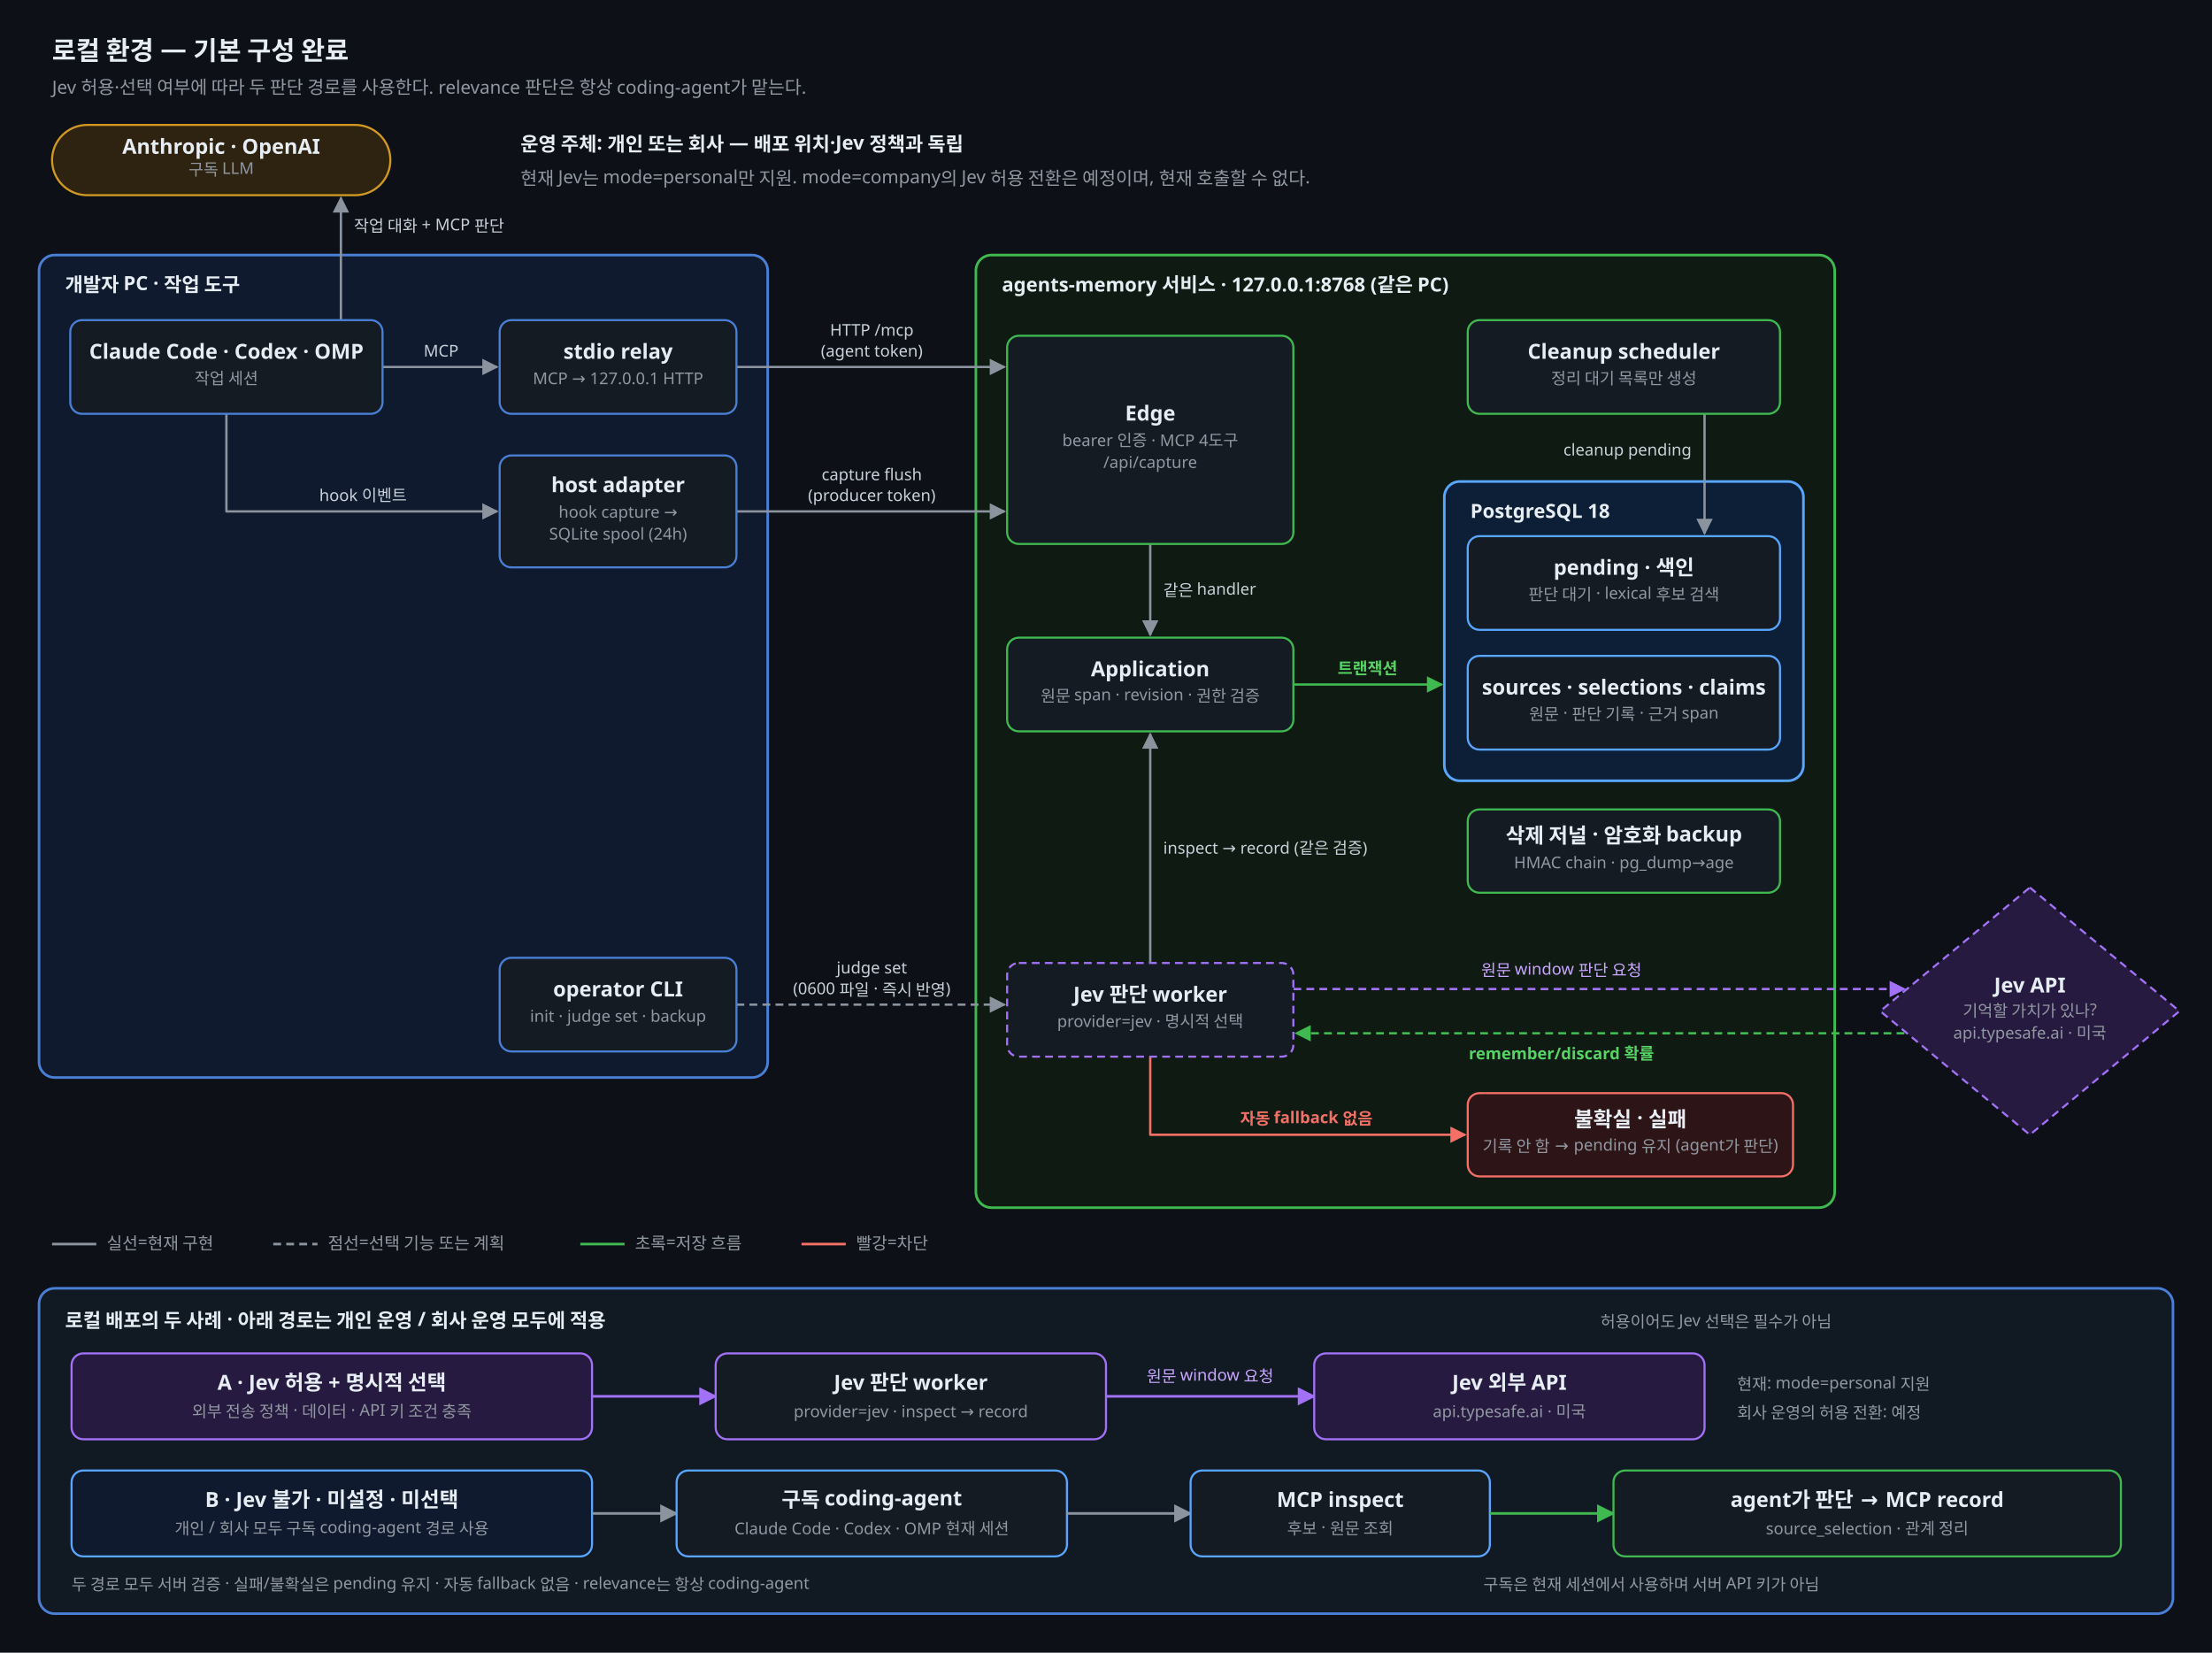
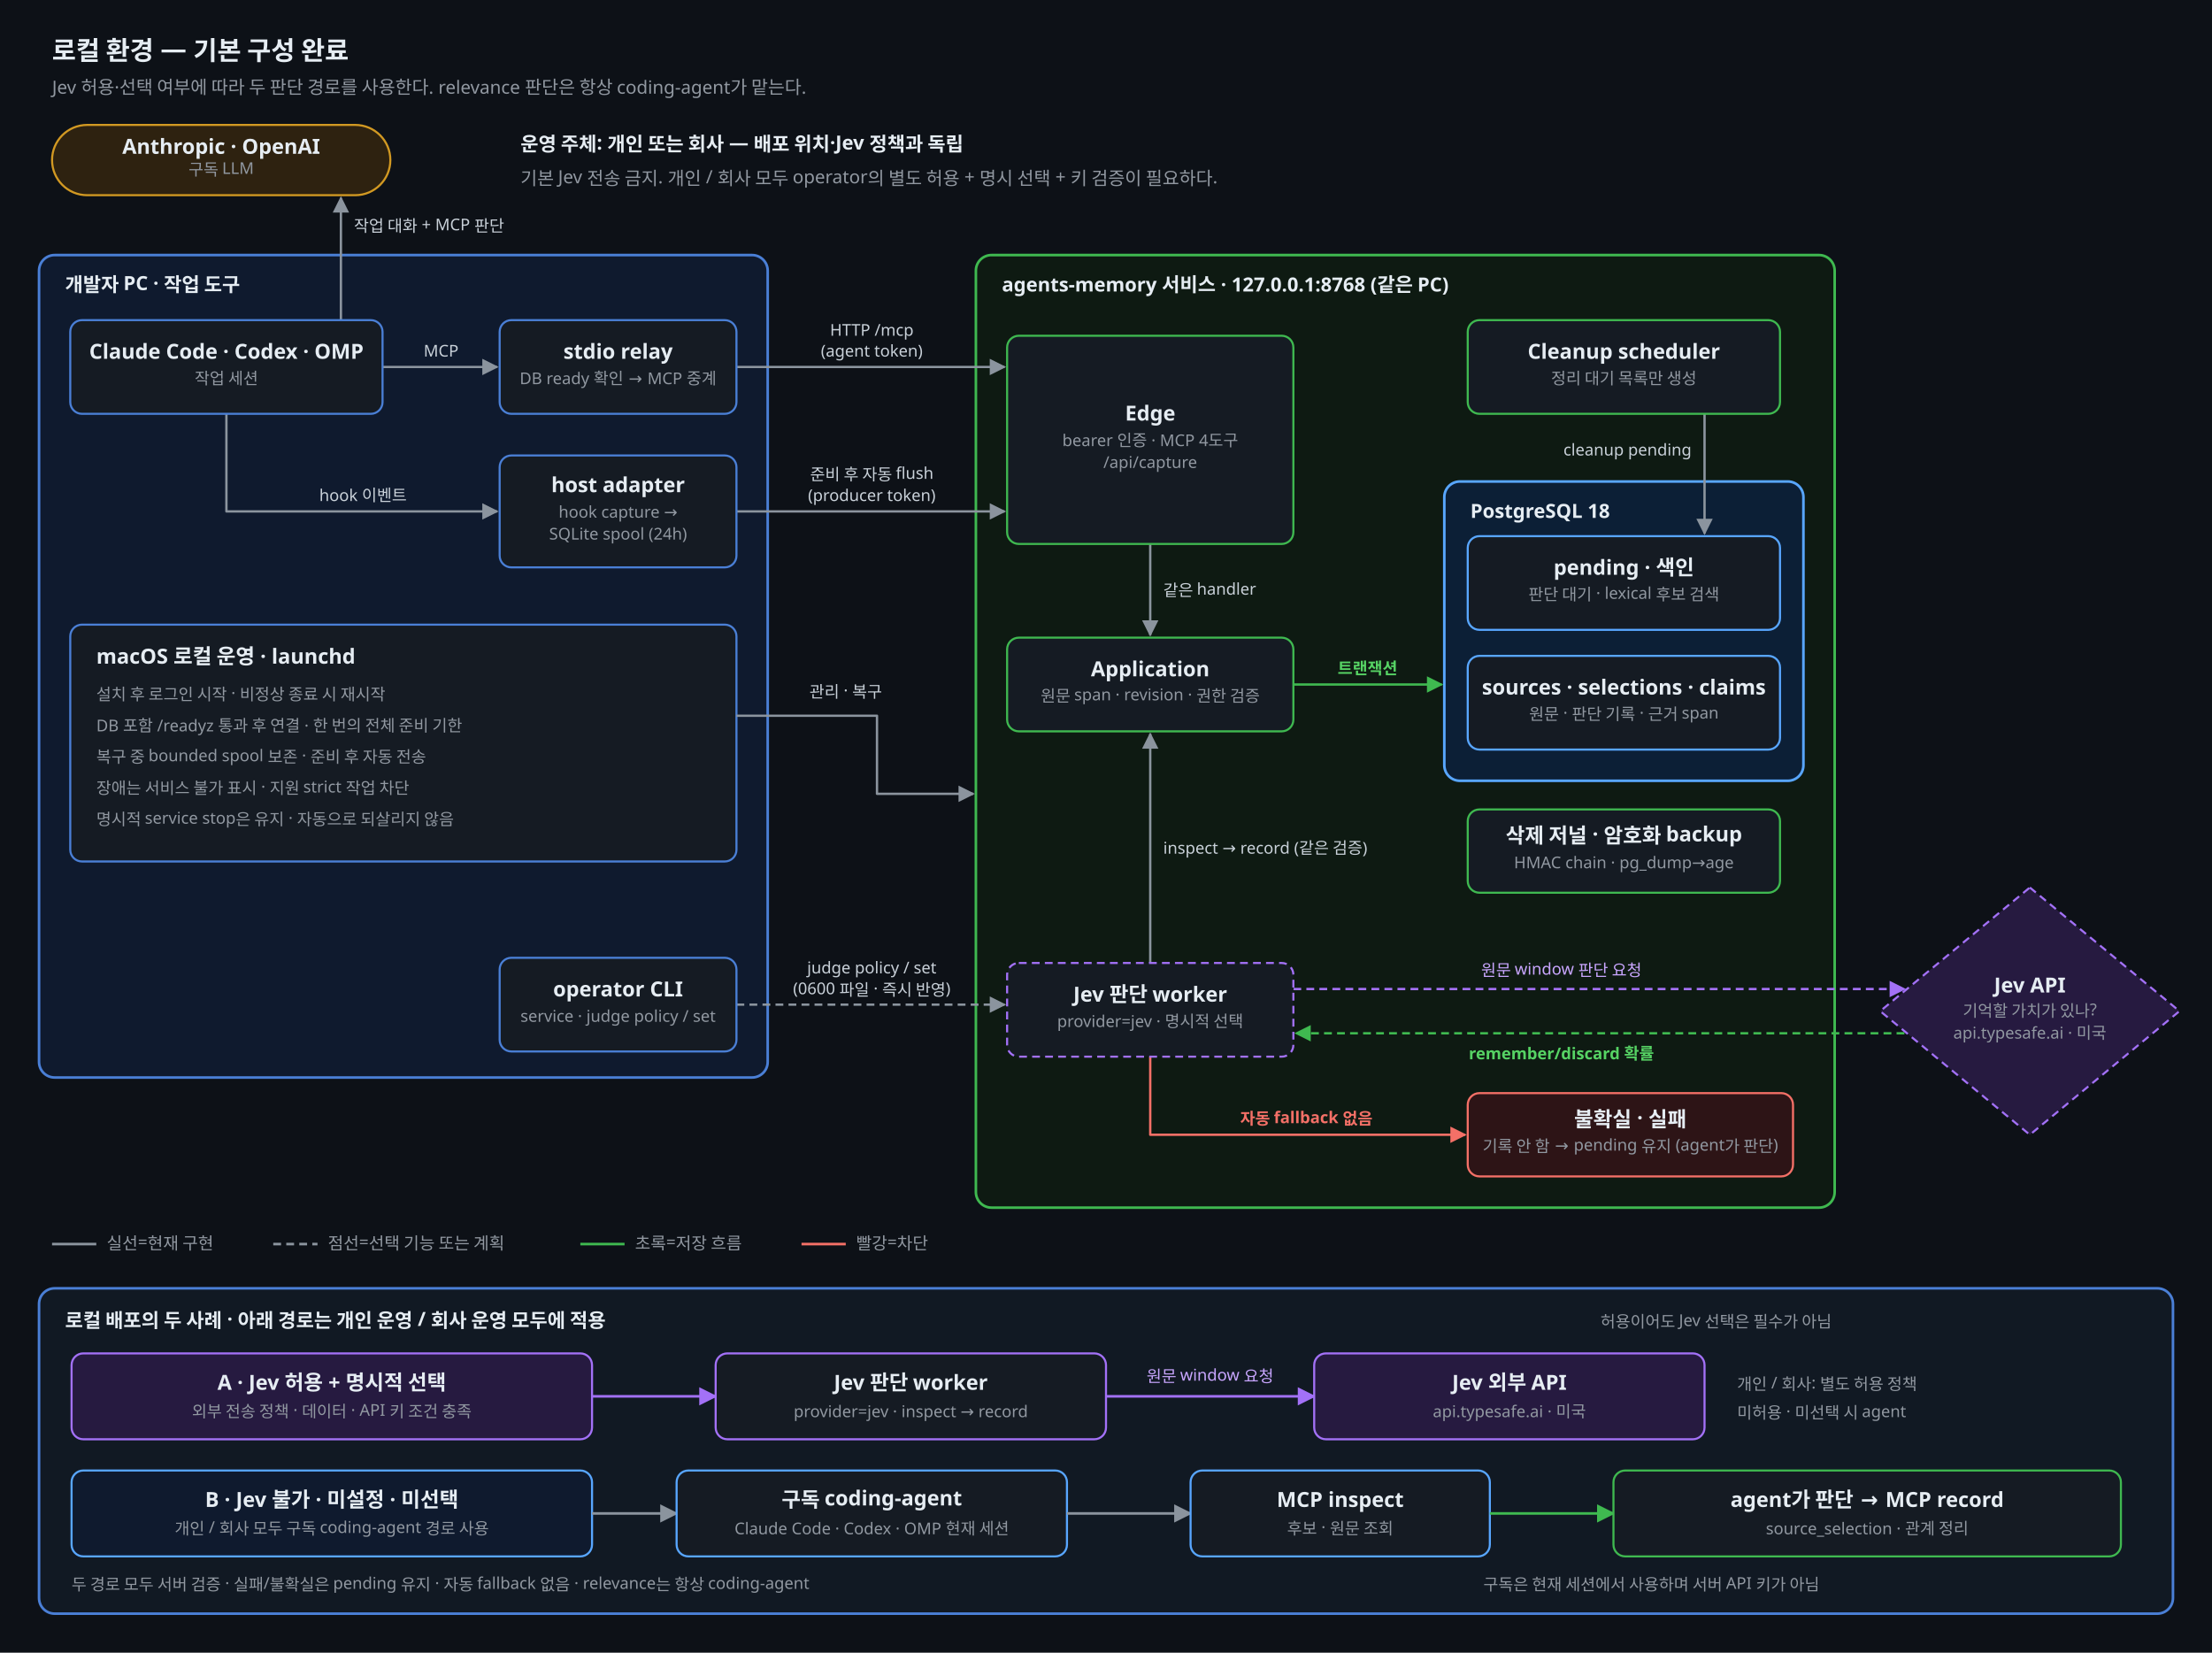
<svg xmlns="http://www.w3.org/2000/svg" width="1700" height="1270" viewBox="0 0 1700 1270">
  <style>text{font-family:"Pretendard","Apple SD Gothic Neo","Noto Sans KR",sans-serif}.t{font-size:20px;font-weight:700;fill:#e6edf3}.st{font-size:14px;fill:#9198a1}.ct{font-size:15px;font-weight:700;fill:#e6edf3}.nt{font-size:16px;font-weight:700}.ns{font-size:12.5px;fill:#9198a1}.lb{font-size:12.5px}.b{font-weight:700}.lg{font-size:13px;fill:#9198a1}</style>
  <defs>
    <marker id="m-gray" viewBox="0 0 10 10" refX="9" refY="5" markerWidth="7" markerHeight="7" orient="auto-start-reverse">
      <path d="M0,0 L10,5 L0,10 z" fill="#8b949e" />
    </marker>
    <marker id="ms-gray" viewBox="0 0 10 10" refX="9" refY="5" markerWidth="7" markerHeight="7" orient="auto-start-reverse">
      <path d="M0,0 L10,5 L0,10 z" fill="#8b949e" />
    </marker>
    <marker id="m-green" viewBox="0 0 10 10" refX="9" refY="5" markerWidth="7" markerHeight="7" orient="auto-start-reverse">
      <path d="M0,0 L10,5 L0,10 z" fill="#3fb950" />
    </marker>
    <marker id="ms-green" viewBox="0 0 10 10" refX="9" refY="5" markerWidth="7" markerHeight="7" orient="auto-start-reverse">
      <path d="M0,0 L10,5 L0,10 z" fill="#3fb950" />
    </marker>
    <marker id="m-red" viewBox="0 0 10 10" refX="9" refY="5" markerWidth="7" markerHeight="7" orient="auto-start-reverse">
      <path d="M0,0 L10,5 L0,10 z" fill="#f47067" />
    </marker>
    <marker id="ms-red" viewBox="0 0 10 10" refX="9" refY="5" markerWidth="7" markerHeight="7" orient="auto-start-reverse">
      <path d="M0,0 L10,5 L0,10 z" fill="#f47067" />
    </marker>
    <marker id="m-purple" viewBox="0 0 10 10" refX="9" refY="5" markerWidth="7" markerHeight="7" orient="auto-start-reverse">
      <path d="M0,0 L10,5 L0,10 z" fill="#a371f7" />
    </marker>
    <marker id="ms-purple" viewBox="0 0 10 10" refX="9" refY="5" markerWidth="7" markerHeight="7" orient="auto-start-reverse">
      <path d="M0,0 L10,5 L0,10 z" fill="#a371f7" />
    </marker>
  </defs>
  <rect width="1700" height="1270" fill="#0d1117" />
  <text x="40" y="46" class="t">로컬 환경 — 기본 구성 완료</text>
  <text x="40" y="72" class="st">Jev 허용·선택 여부에 따라 두 판단 경로를 사용한다. relevance 판단은 항상 coding-agent가 맡는다.</text>
  <rect x="30" y="196" width="560" height="632" rx="12" fill="#0f1a2e" stroke="#4a7fd6" stroke-width="2" />
  <text x="50" y="224" class="ct">개발자 PC · 작업 도구</text>
  <rect x="750" y="196" width="660" height="732" rx="12" fill="#0e1a12" stroke="#3fb950" stroke-width="2" />
  <text x="770" y="224" class="ct">agents-memory 서비스 · 127.0.0.1:8768 (같은 PC)</text>
  <rect x="1110" y="370" width="276" height="230" rx="12" fill="#0c1f36" stroke="#58a6ff" stroke-width="2" />
  <text x="1130" y="398" class="ct">PostgreSQL 18</text>
  <polyline points="262,246 262,152" fill="none" stroke="#8b949e" stroke-width="1.8" stroke-linejoin="round" marker-end="url(#m-gray)" />
  <polyline points="294,282 382,282" fill="none" stroke="#8b949e" stroke-width="1.8" stroke-linejoin="round" marker-end="url(#m-gray)" />
  <polyline points="174,318 174,393 382,393" fill="none" stroke="#8b949e" stroke-width="1.8" stroke-linejoin="round" marker-end="url(#m-gray)" />
  <polyline points="566,282 772,282" fill="none" stroke="#8b949e" stroke-width="1.8" stroke-linejoin="round" marker-end="url(#m-gray)" />
  <polyline points="566,393 772,393" fill="none" stroke="#8b949e" stroke-width="1.8" stroke-linejoin="round" marker-end="url(#m-gray)" />
  <polyline points="884,418 884,488" fill="none" stroke="#8b949e" stroke-width="1.8" stroke-linejoin="round" marker-end="url(#m-gray)" />
  <polyline points="884,740 884,564" fill="none" stroke="#8b949e" stroke-width="1.8" stroke-linejoin="round" marker-end="url(#m-gray)" />
  <polyline points="1310,318 1310,410" fill="none" stroke="#8b949e" stroke-width="1.8" stroke-linejoin="round" marker-end="url(#m-gray)" />
  <polyline points="994,526 1108,526" fill="none" stroke="#3fb950" stroke-width="1.8" stroke-linejoin="round" marker-end="url(#m-green)" />
  <polyline points="566,772 772,772" fill="none" stroke="#8b949e" stroke-width="1.8" stroke-dasharray="6 4" stroke-linejoin="round" marker-end="url(#m-gray)" />
  <polyline points="994,760 1463.579,760" fill="none" stroke="#a371f7" stroke-width="1.8" stroke-dasharray="6 4" stroke-linejoin="round" marker-end="url(#m-purple)" />
  <polyline points="1463.579,794 996,794" fill="none" stroke="#3fb950" stroke-width="1.8" stroke-dasharray="6 4" stroke-linejoin="round" marker-end="url(#m-green)" />
  <polyline points="884,812 884,872 1126,872" fill="none" stroke="#f47067" stroke-width="1.8" stroke-linejoin="round" marker-end="url(#m-red)" />
  <rect x="40" y="96" width="260" height="54" rx="27.0" fill="#2e2210" stroke="#d29922" stroke-width="1.6" />
  <text x="170.0" y="118.2" class="nt" text-anchor="middle" fill="#e6edf3">Anthropic · OpenAI</text>
  <text x="170.0" y="134.7" class="ns" text-anchor="middle">구독 LLM</text>
  <text x="400" y="116" class="ct">운영 주체: 개인 또는 회사 — 배포 위치·Jev 정책과 독립</text>
-   <text x="400" y="142" class="st">현재 Jev는 mode=personal만 지원. mode=company의 Jev 허용 전환은 예정이며, 현재 호출할 수 없다.</text>
+   <text x="400" y="142" class="st">기본 Jev 전송 금지. 개인 / 회사 모두 operator의 별도 허용 + 명시 선택 + 키 검증이 필요하다.</text>
  <rect x="54" y="246" width="240" height="72" rx="9" fill="#151b23" stroke="#4a7fd6" stroke-width="1.6" />
  <text x="174.0" y="275.7" class="nt" text-anchor="middle" fill="#e6edf3">Claude Code · Codex · OMP</text>
  <text x="174.0" y="295.2" class="ns" text-anchor="middle">작업 세션</text>
  <rect x="384" y="246" width="182" height="72" rx="9" fill="#151b23" stroke="#4a7fd6" stroke-width="1.6" />
  <text x="475.0" y="275.7" class="nt" text-anchor="middle" fill="#e6edf3">stdio relay</text>
-   <text x="475.0" y="295.2" class="ns" text-anchor="middle">MCP → 127.0.0.1 HTTP</text>
+   <text x="475.0" y="295.2" class="ns" text-anchor="middle">DB ready 확인 → MCP 중계</text>
  <rect x="384" y="350" width="182" height="86" rx="9" fill="#151b23" stroke="#4a7fd6" stroke-width="1.6" />
  <text x="475.0" y="378.2" class="nt" text-anchor="middle" fill="#e6edf3">host adapter</text>
  <text x="475.0" y="397.8" class="ns" text-anchor="middle">hook capture →</text>
  <text x="475.0" y="414.6" class="ns" text-anchor="middle">SQLite spool (24h)</text>
  <rect x="384" y="736" width="182" height="72" rx="9" fill="#151b23" stroke="#4a7fd6" stroke-width="1.6" />
  <text x="475.0" y="765.7" class="nt" text-anchor="middle" fill="#e6edf3">operator CLI</text>
-   <text x="475.0" y="785.2" class="ns" text-anchor="middle">init · judge set · backup</text>
+   <text x="475.0" y="785.2" class="ns" text-anchor="middle">service · judge policy / set</text>
+   <rect x="54" y="480" width="512" height="182" rx="9" fill="#151b23" stroke="#4a7fd6" stroke-width="1.6" />
+   <text x="74" y="510" class="nt" fill="#e6edf3">macOS 로컬 운영 · launchd</text>
+   <text x="74" y="538" class="ns">설치 후 로그인 시작 · 비정상 종료 시 재시작</text>
+   <text x="74" y="562" class="ns">DB 포함 /readyz 통과 후 연결 · 한 번의 전체 준비 기한</text>
+   <text x="74" y="586" class="ns">복구 중 bounded spool 보존 · 준비 후 자동 전송</text>
+   <text x="74" y="610" class="ns">장애는 서비스 불가 표시 · 지원 strict 작업 차단</text>
+   <text x="74" y="634" class="ns">명시적 service stop은 유지 · 자동으로 되살리지 않음</text>
+   <polyline points="566,550 674,550 674,610 748,610" fill="none" stroke="#8b949e" stroke-width="1.8" stroke-linejoin="round" marker-end="url(#m-gray)" />
+   <text x="650" y="536" class="lb" text-anchor="middle" fill="#c9d1d9">관리 · 복구</text>
  <text x="272" y="178" class="lb" text-anchor="start" fill="#c9d1d9" stroke="#0d1117" stroke-width="5" paint-order="stroke" stroke-linejoin="round">작업 대화 + MCP 판단</text>
  <text x="339" y="274" class="lb" text-anchor="middle" fill="#c9d1d9" stroke="#0f1a2e" stroke-width="5" paint-order="stroke" stroke-linejoin="round">MCP</text>
  <text x="279" y="385" class="lb" text-anchor="middle" fill="#c9d1d9" stroke="#0f1a2e" stroke-width="5" paint-order="stroke" stroke-linejoin="round">hook 이벤트</text>
  <rect x="774" y="258" width="220" height="160" rx="9" fill="#151b23" stroke="#3fb950" stroke-width="1.6" />
  <text x="884.0" y="323.2" class="nt" text-anchor="middle" fill="#e6edf3">Edge</text>
  <text x="884.0" y="342.8" class="ns" text-anchor="middle">bearer 인증 · MCP 4도구</text>
  <text x="884.0" y="359.6" class="ns" text-anchor="middle">/api/capture</text>
  <rect x="774" y="490" width="220" height="72" rx="9" fill="#151b23" stroke="#3fb950" stroke-width="1.6" />
  <text x="884.0" y="519.7" class="nt" text-anchor="middle" fill="#e6edf3">Application</text>
  <text x="884.0" y="539.2" class="ns" text-anchor="middle">원문 span · revision · 권한 검증</text>
  <rect x="774" y="740" width="220" height="72" rx="9" fill="#151b23" stroke="#a371f7" stroke-width="1.6" stroke-dasharray="6 4" />
  <text x="884.0" y="769.7" class="nt" text-anchor="middle" fill="#e6edf3">Jev 판단 worker</text>
  <text x="884.0" y="789.2" class="ns" text-anchor="middle">provider=jev · 명시적 선택</text>
  <text x="670" y="258" class="lb" text-anchor="middle" fill="#c9d1d9" stroke="#0d1117" stroke-width="5" paint-order="stroke" stroke-linejoin="round">HTTP /mcp</text>
  <text x="670" y="274" class="lb" text-anchor="middle" fill="#c9d1d9" stroke="#0d1117" stroke-width="5" paint-order="stroke" stroke-linejoin="round">(agent token)</text>
-   <text x="670" y="369" class="lb" text-anchor="middle" fill="#c9d1d9" stroke="#0d1117" stroke-width="5" paint-order="stroke" stroke-linejoin="round">capture flush</text>
+   <text x="670" y="369" class="lb" text-anchor="middle" fill="#c9d1d9" stroke="#0d1117" stroke-width="5" paint-order="stroke" stroke-linejoin="round">준비 후 자동 flush</text>
  <text x="670" y="385" class="lb" text-anchor="middle" fill="#c9d1d9" stroke="#0d1117" stroke-width="5" paint-order="stroke" stroke-linejoin="round">(producer token)</text>
  <text x="894" y="458" class="lb" text-anchor="start" fill="#c9d1d9" stroke="#0e1a12" stroke-width="5" paint-order="stroke" stroke-linejoin="round">같은 handler</text>
  <text x="894" y="656" class="lb" text-anchor="start" fill="#c9d1d9" stroke="#0e1a12" stroke-width="5" paint-order="stroke" stroke-linejoin="round">inspect → record (같은 검증)</text>
  <rect x="1128" y="246" width="240" height="72" rx="9" fill="#151b23" stroke="#3fb950" stroke-width="1.6" />
  <text x="1248.0" y="275.7" class="nt" text-anchor="middle" fill="#e6edf3">Cleanup scheduler</text>
  <text x="1248.0" y="295.2" class="ns" text-anchor="middle">정리 대기 목록만 생성</text>
  <rect x="1128" y="412" width="240" height="72" rx="9" fill="#151b23" stroke="#58a6ff" stroke-width="1.6" />
  <text x="1248.0" y="441.7" class="nt" text-anchor="middle" fill="#e6edf3">pending · 색인</text>
  <text x="1248.0" y="461.2" class="ns" text-anchor="middle">판단 대기 · lexical 후보 검색</text>
  <rect x="1128" y="504" width="240" height="72" rx="9" fill="#151b23" stroke="#58a6ff" stroke-width="1.6" />
  <text x="1248.0" y="533.7" class="nt" text-anchor="middle" fill="#e6edf3">sources · selections · claims</text>
  <text x="1248.0" y="553.2" class="ns" text-anchor="middle">원문 · 판단 기록 · 근거 span</text>
  <text x="1300" y="350" class="lb" text-anchor="end" fill="#c9d1d9" stroke="#0e1a12" stroke-width="5" paint-order="stroke" stroke-linejoin="round">cleanup pending</text>
  <text x="1051" y="518" class="lb b" text-anchor="middle" fill="#56d364" stroke="#0e1a12" stroke-width="5" paint-order="stroke" stroke-linejoin="round">트랜잭션</text>
  <rect x="1128" y="622" width="240" height="64" rx="9" fill="#151b23" stroke="#3fb950" stroke-width="1.6" />
  <text x="1248.0" y="647.7" class="nt" text-anchor="middle" fill="#e6edf3">삭제 저널 · 암호화 backup</text>
  <text x="1248.0" y="667.2" class="ns" text-anchor="middle">HMAC chain · pg_dump→age</text>
-   <text x="670" y="748" class="lb" text-anchor="middle" fill="#c9d1d9" stroke="#0d1117" stroke-width="5" paint-order="stroke" stroke-linejoin="round">judge set</text>
+   <text x="670" y="748" class="lb" text-anchor="middle" fill="#c9d1d9" stroke="#0d1117" stroke-width="5" paint-order="stroke" stroke-linejoin="round">judge policy / set</text>
  <text x="670" y="764" class="lb" text-anchor="middle" fill="#c9d1d9" stroke="#0d1117" stroke-width="5" paint-order="stroke" stroke-linejoin="round">(0600 파일 · 즉시 반영)</text>
  <polygon points="1560,682.0 1675.0,777 1560,872.0 1445.0,777" fill="#261a40" stroke="#a371f7" stroke-width="1.6" stroke-dasharray="6 4" />
  <text x="1560" y="762.7" class="nt" text-anchor="middle" fill="#e6edf3">Jev API</text>
  <text x="1560" y="781.2" class="ns" text-anchor="middle">기억할 가치가 있나?</text>
  <text x="1560" y="798.1" class="ns" text-anchor="middle">api.typesafe.ai · 미국</text>
  <text x="1200" y="750" class="lb" text-anchor="middle" fill="#c9a6ff" stroke="#0e1a12" stroke-width="5" paint-order="stroke" stroke-linejoin="round">원문 window 판단 요청</text>
  <text x="1200" y="814" class="lb b" text-anchor="middle" fill="#56d364" stroke="#0e1a12" stroke-width="5" paint-order="stroke" stroke-linejoin="round">remember/discard 확률</text>
  <rect x="1128" y="840" width="250" height="64" rx="9" fill="#2d1416" stroke="#f47067" stroke-width="1.6" />
  <text x="1253.0" y="865.7" class="nt" text-anchor="middle" fill="#e6edf3">불확실 · 실패</text>
  <text x="1253.0" y="885.2" class="ns" text-anchor="middle">기록 안 함 → pending 유지 (agent가 판단)</text>
  <text x="1004" y="864" class="lb b" text-anchor="middle" fill="#f47067" stroke="#0e1a12" stroke-width="5" paint-order="stroke" stroke-linejoin="round">자동 fallback 없음</text>
  <line x1="40" y1="956" x2="74" y2="956" stroke="#8b949e" stroke-width="2" />
  <text x="82" y="960" class="lg">실선=현재 구현</text>
  <line x1="210" y1="956" x2="244" y2="956" stroke="#8b949e" stroke-width="2" stroke-dasharray="6 4" />
  <text x="252" y="960" class="lg">점선=선택 기능 또는 계획</text>
  <line x1="446" y1="956" x2="480" y2="956" stroke="#3fb950" stroke-width="2" />
  <text x="488" y="960" class="lg">초록=저장 흐름</text>
  <line x1="616" y1="956" x2="650" y2="956" stroke="#f47067" stroke-width="2" />
  <text x="658" y="960" class="lg">빨강=차단</text>
  <rect x="30" y="990" width="1640" height="250" rx="12" fill="#111923" stroke="#4a7fd6" stroke-width="2" />
  <text x="50" y="1020" class="ct">로컬 배포의 두 사례 · 아래 경로는 개인 운영 / 회사 운영 모두에 적용</text>
  <text x="1230" y="1020" class="ns">허용이어도 Jev 선택은 필수가 아님</text>
  <rect x="55" y="1040" width="400" height="66" rx="9" fill="#261a40" stroke="#a371f7" stroke-width="1.6" />
  <text x="255" y="1068" class="nt" text-anchor="middle" fill="#e6edf3">A · Jev 허용 + 명시적 선택</text>
  <text x="255" y="1089" class="ns" text-anchor="middle">외부 전송 정책 · 데이터 · API 키 조건 충족</text>
  <path d="M455 1073 H550" fill="none" stroke="#a371f7" stroke-width="2" marker-end="url(#m-purple)" />
  <rect x="550" y="1040" width="300" height="66" rx="9" fill="#151b23" stroke="#a371f7" stroke-width="1.6" />
  <text x="700" y="1068" class="nt" text-anchor="middle" fill="#e6edf3">Jev 판단 worker</text>
  <text x="700" y="1089" class="ns" text-anchor="middle">provider=jev · inspect → record</text>
  <path d="M850 1073 H1010" fill="none" stroke="#a371f7" stroke-width="2" marker-end="url(#m-purple)" />
  <text x="930" y="1062" class="lb" text-anchor="middle" fill="#c9a6ff">원문 window 요청</text>
  <rect x="1010" y="1040" width="300" height="66" rx="9" fill="#261a40" stroke="#a371f7" stroke-width="1.6" />
  <text x="1160" y="1068" class="nt" text-anchor="middle" fill="#e6edf3">Jev 외부 API</text>
  <text x="1160" y="1089" class="ns" text-anchor="middle">api.typesafe.ai · 미국</text>
-   <text x="1335" y="1068" class="ns">현재: mode=personal 지원</text>
-   <text x="1335" y="1090" class="ns">회사 운영의 허용 전환: 예정</text>
+   <text x="1335" y="1068" class="ns">개인 / 회사: 별도 허용 정책</text>
+   <text x="1335" y="1090" class="ns">미허용 · 미선택 시 agent</text>
  <rect x="55" y="1130" width="400" height="66" rx="9" fill="#0f1a2e" stroke="#58a6ff" stroke-width="1.6" />
  <text x="255" y="1158" class="nt" text-anchor="middle" fill="#e6edf3">B · Jev 불가 · 미설정 · 미선택</text>
  <text x="255" y="1179" class="ns" text-anchor="middle">개인 / 회사 모두 구독 coding-agent 경로 사용</text>
  <path d="M455 1163 H520" fill="none" stroke="#8b949e" stroke-width="2" marker-end="url(#m-gray)" />
  <rect x="520" y="1130" width="300" height="66" rx="9" fill="#151b23" stroke="#58a6ff" stroke-width="1.6" />
  <text x="670" y="1158" class="nt" text-anchor="middle" fill="#e6edf3">구독 coding-agent</text>
  <text x="670" y="1179" class="ns" text-anchor="middle">Claude Code · Codex · OMP 현재 세션</text>
  <path d="M820 1163 H915" fill="none" stroke="#8b949e" stroke-width="2" marker-end="url(#m-gray)" />
  <rect x="915" y="1130" width="230" height="66" rx="9" fill="#151b23" stroke="#58a6ff" stroke-width="1.6" />
  <text x="1030" y="1158" class="nt" text-anchor="middle" fill="#e6edf3">MCP inspect</text>
  <text x="1030" y="1179" class="ns" text-anchor="middle">후보 · 원문 조회</text>
  <path d="M1145 1163 H1240" fill="none" stroke="#3fb950" stroke-width="2" marker-end="url(#m-green)" />
  <rect x="1240" y="1130" width="390" height="66" rx="9" fill="#151b23" stroke="#3fb950" stroke-width="1.6" />
  <text x="1435" y="1158" class="nt" text-anchor="middle" fill="#e6edf3">agent가 판단 → MCP record</text>
  <text x="1435" y="1179" class="ns" text-anchor="middle">source_selection · 관계 정리</text>
  <text x="55" y="1222" class="ns">두 경로 모두 서버 검증 · 실패/불확실은 pending 유지 · 자동 fallback 없음 · relevance는 항상 coding-agent</text>
  <text x="1140" y="1222" class="ns">구독은 현재 세션에서 사용하며 서버 API 키가 아님</text>
</svg>
